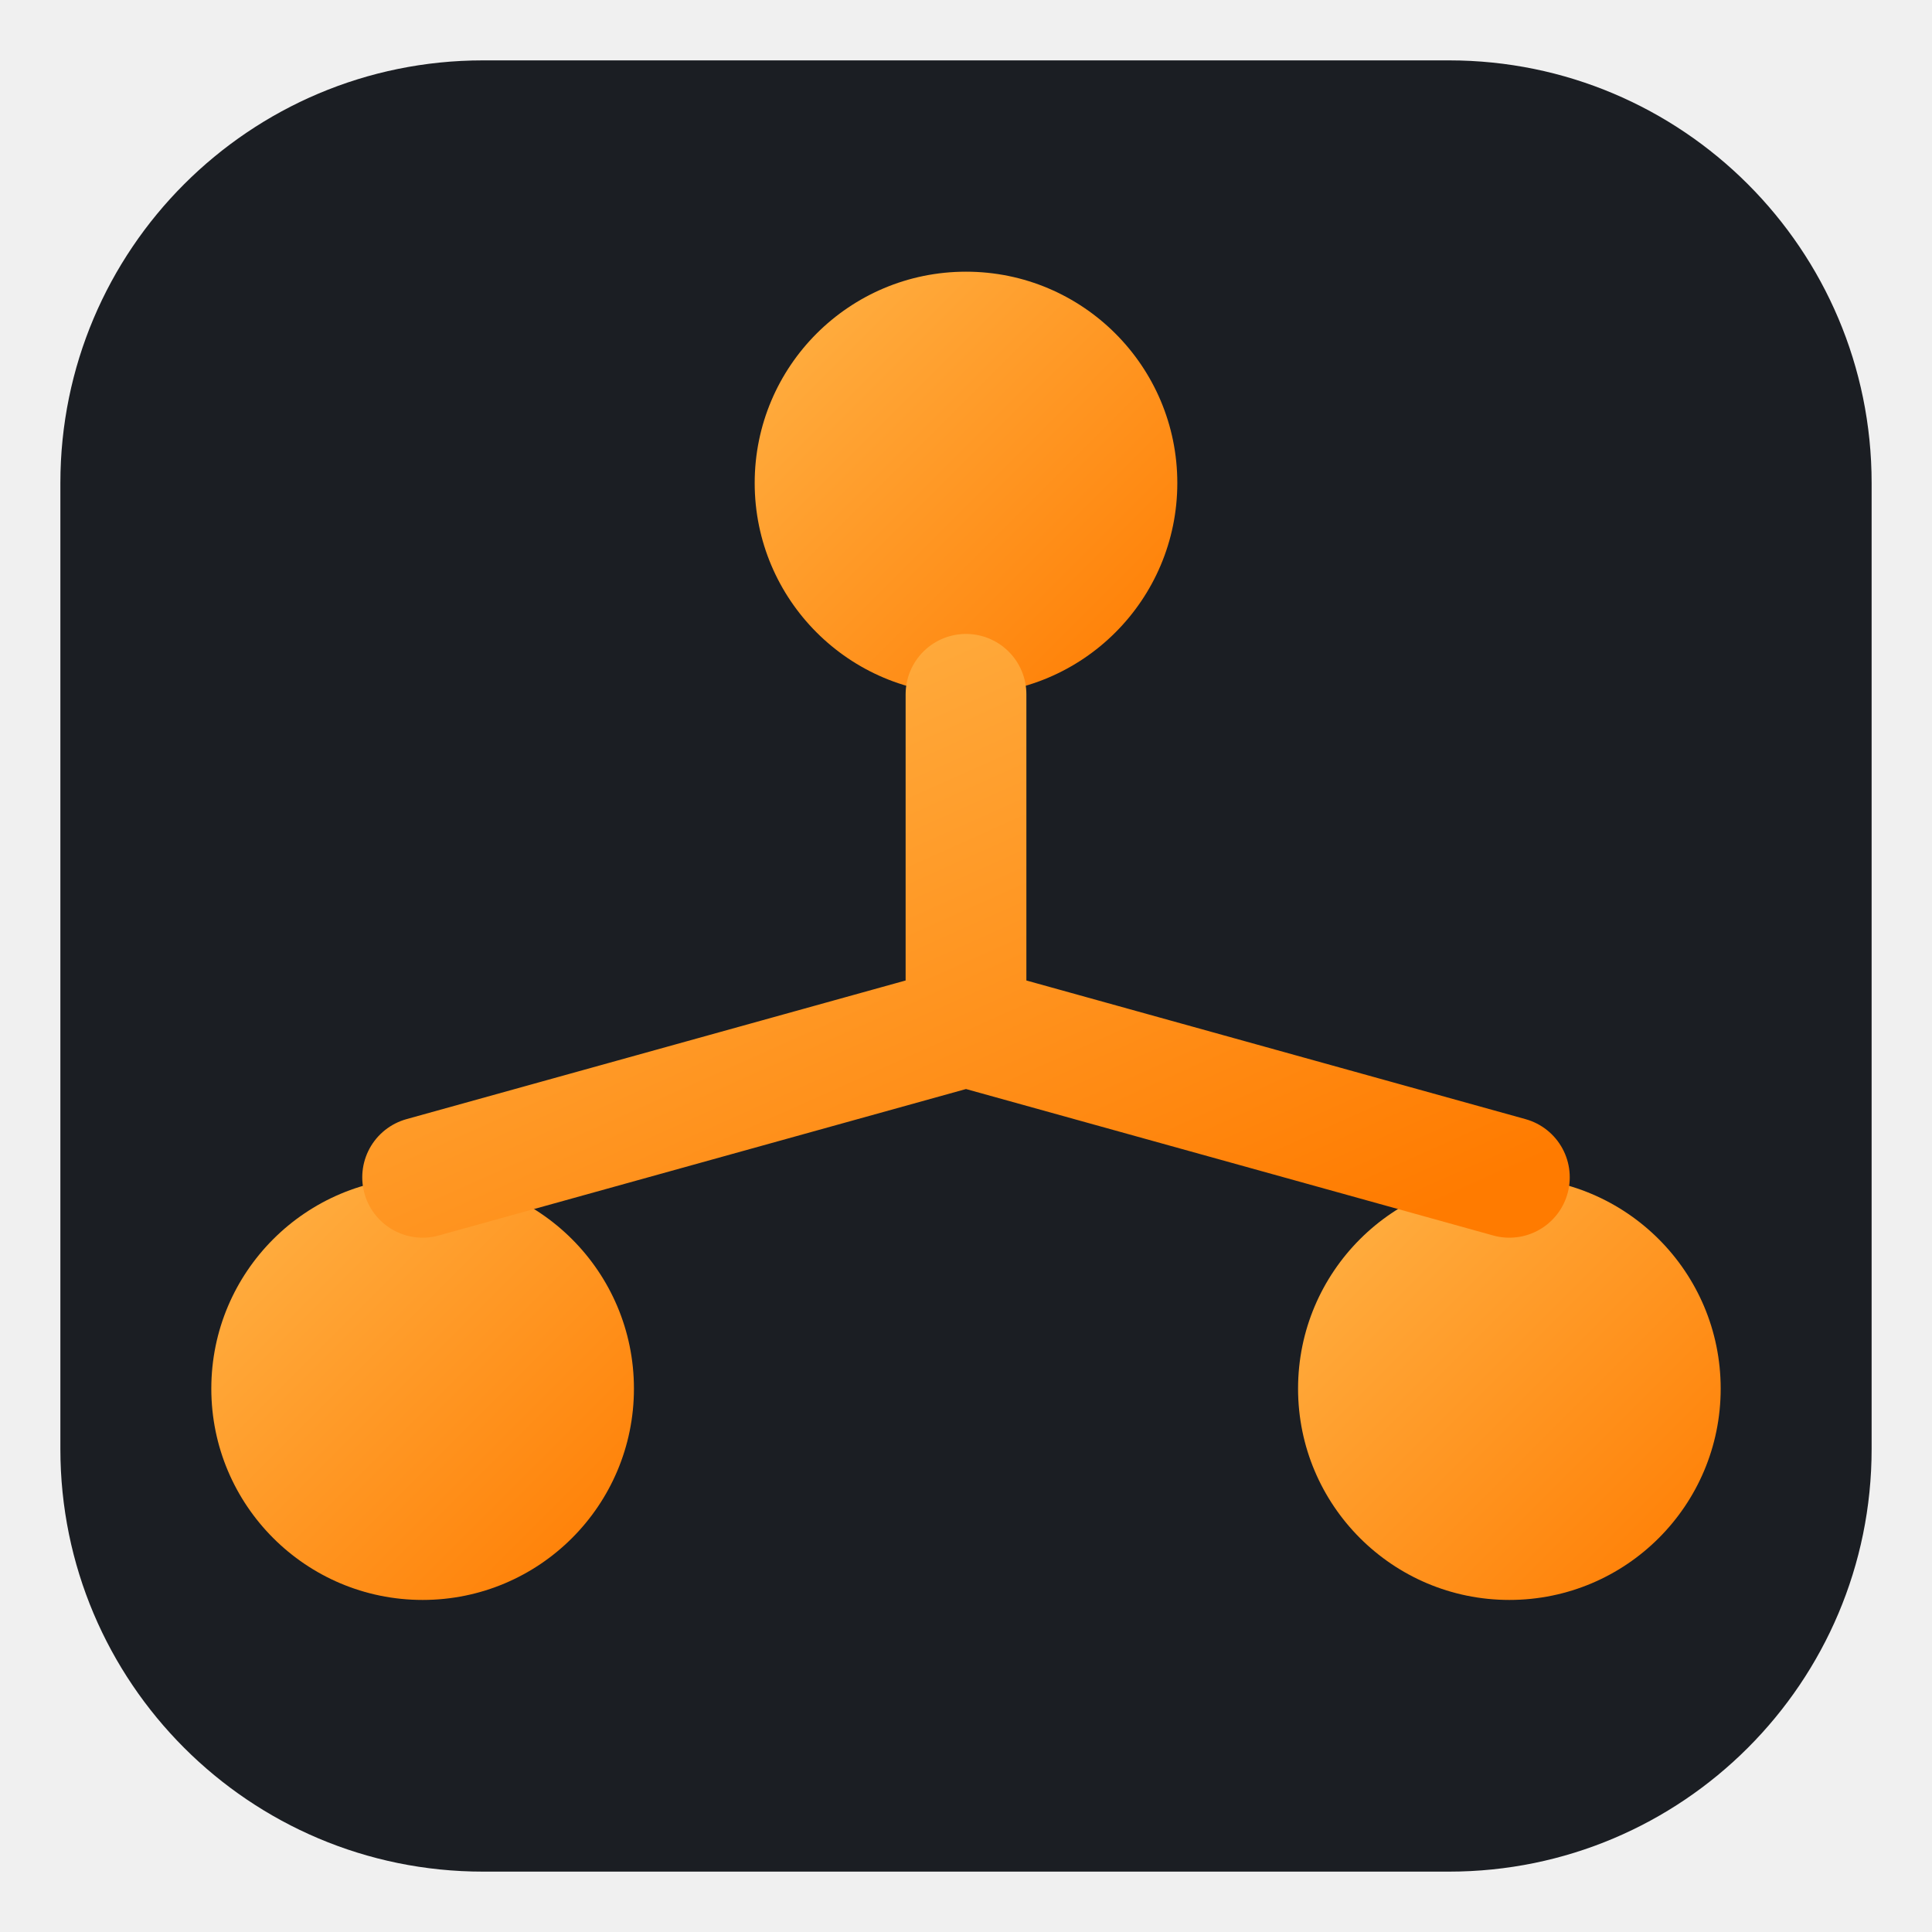
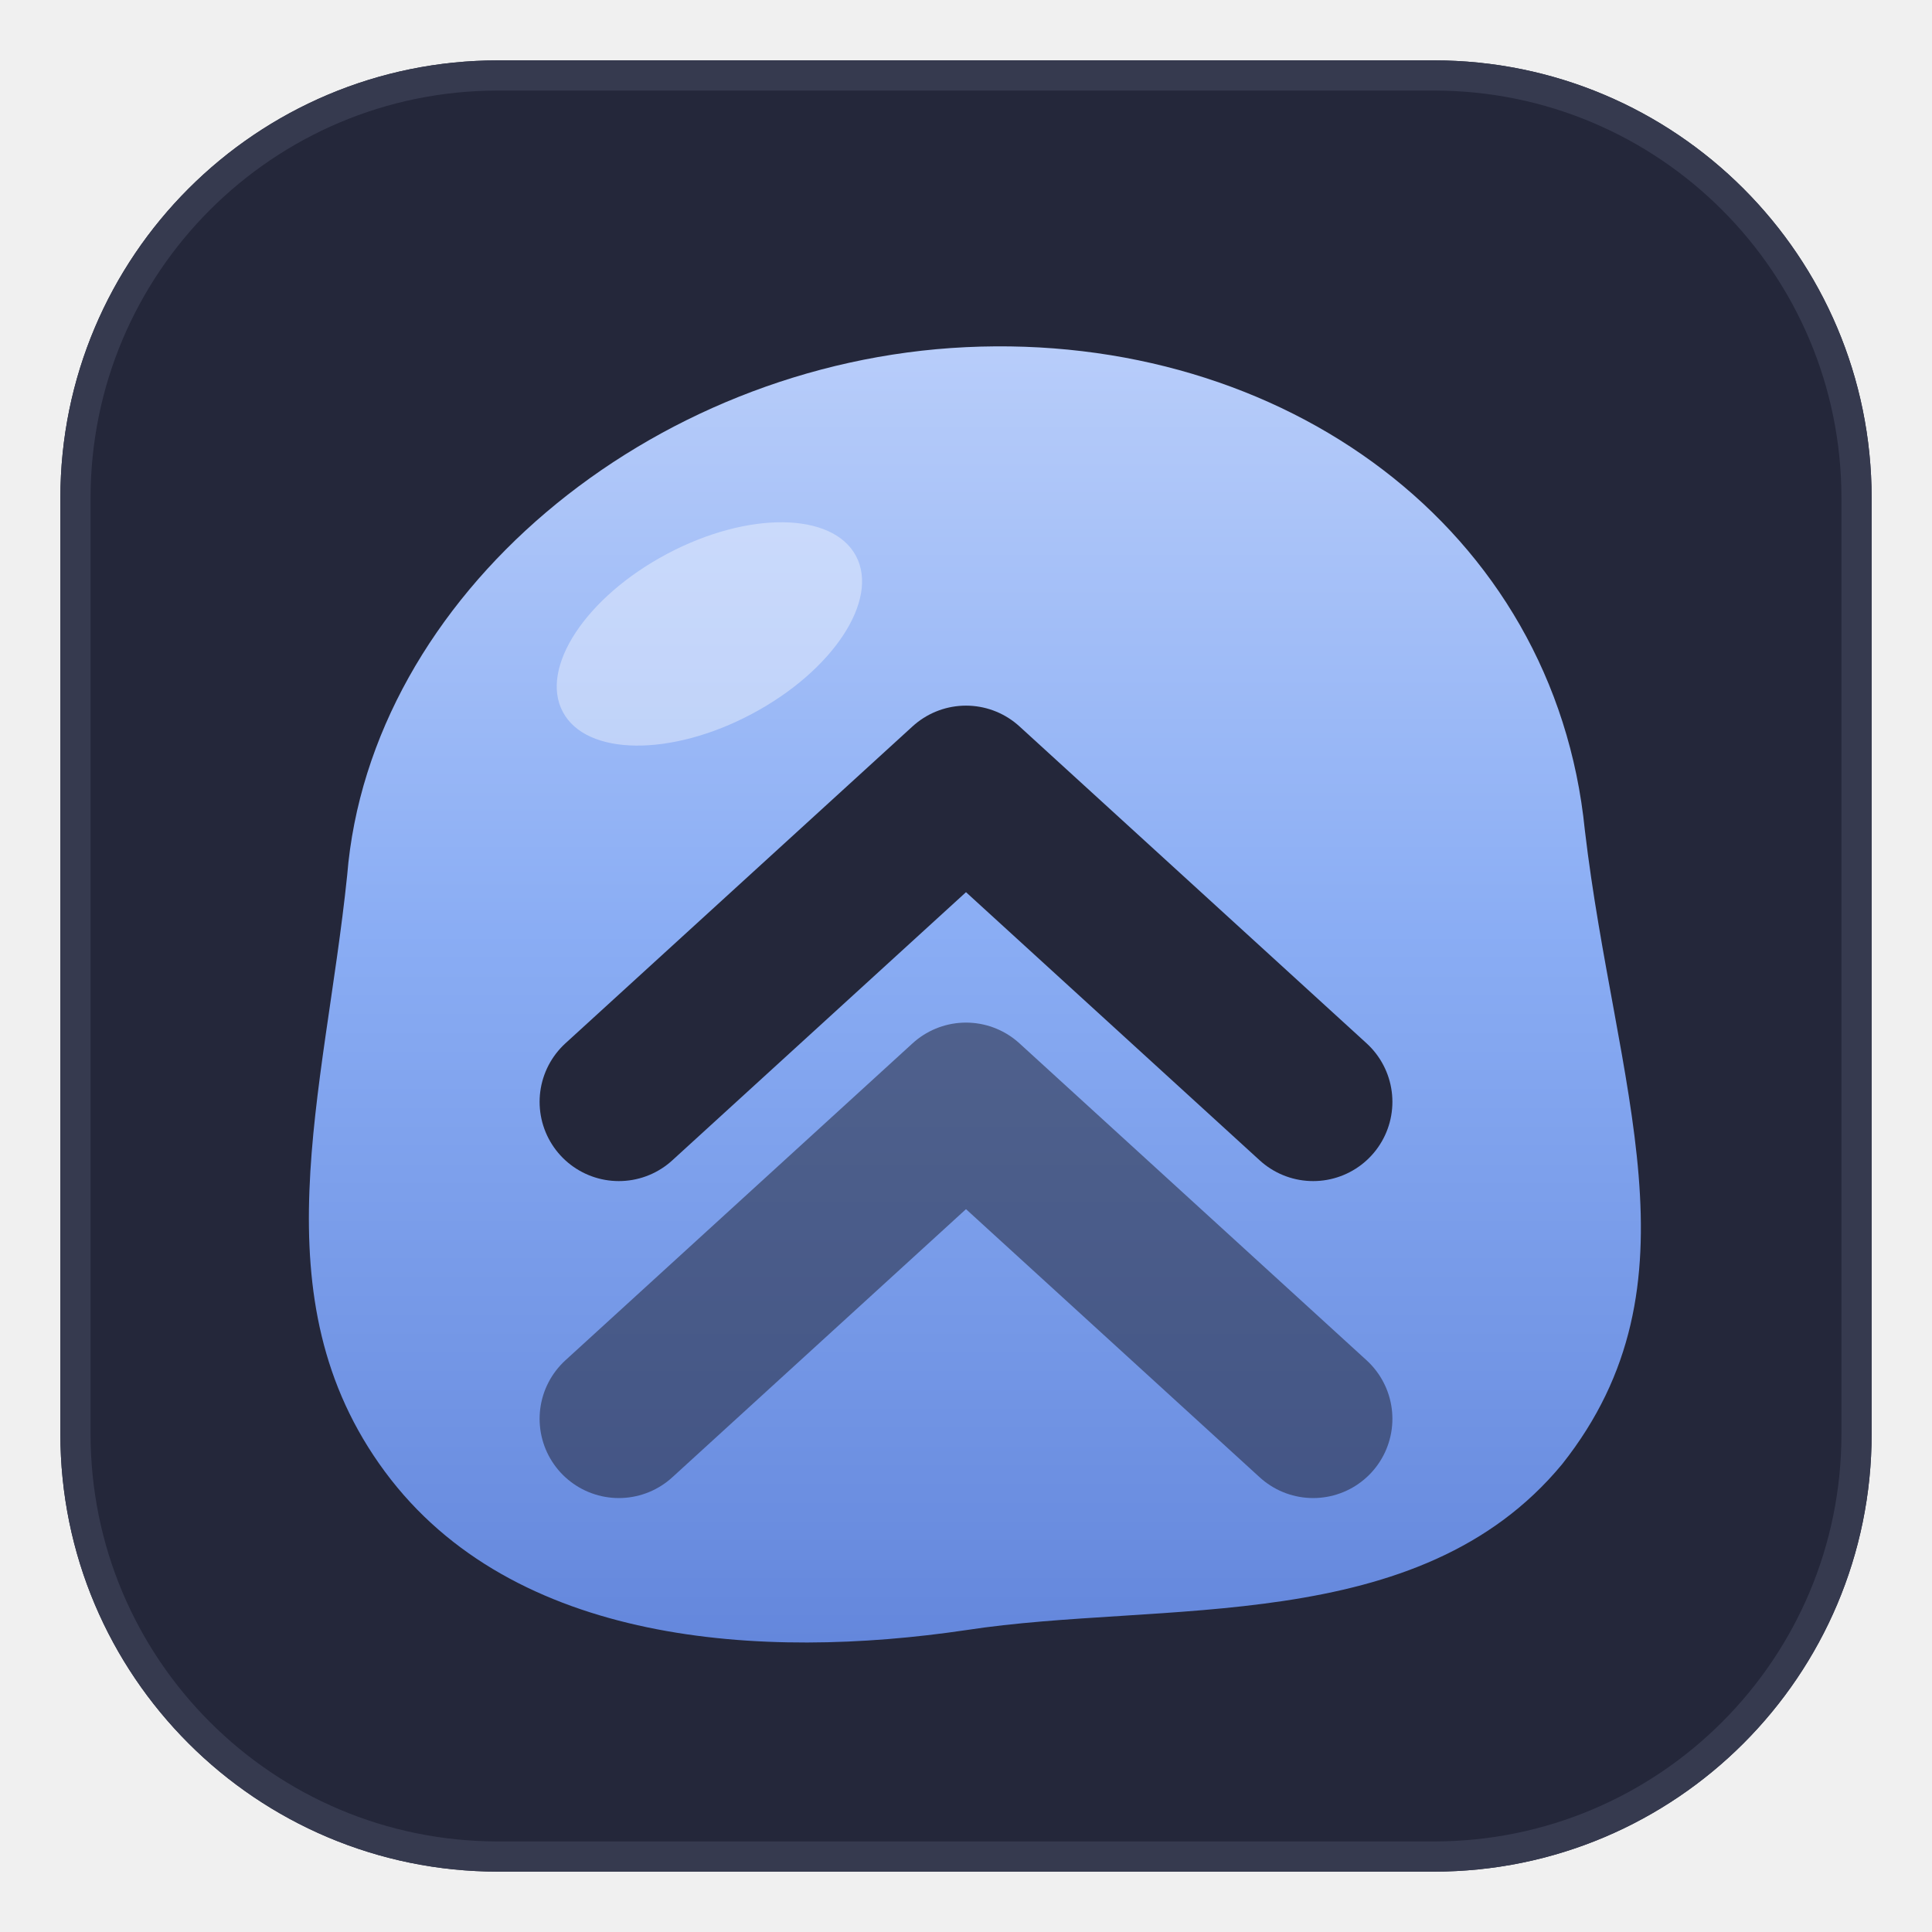
- <svg xmlns="http://www.w3.org/2000/svg" viewBox="0 0 64 64">
+ <svg xmlns="http://www.w3.org/2000/svg" viewBox="0 0 256 256">
  <defs>
-     <linearGradient id="g" x1="0" y1="0" x2="1" y2="1">
-       <stop offset="0" stop-color="#ffb347" />
-       <stop offset="1" stop-color="#ff7b00" />
+     <linearGradient id="putty" x1="0" y1="0" x2="0" y2="1">
+       <stop offset="0" stop-color="#b8cdfa" />
+       <stop offset="0.45" stop-color="#8aadf4" />
+       <stop offset="1" stop-color="#6487dc" />
    </linearGradient>
  </defs>
-   <rect x="2" y="2" width="60" height="60" rx="14" fill="#1b1e23" />
-   <circle cx="32" cy="16" r="7" fill="url(#g)" />
-   <circle cx="14" cy="46" r="7" fill="url(#g)" />
-   <circle cx="50" cy="46" r="7" fill="url(#g)" />
-   <path d="M32 23 L32 34 M32 34 L14 39 M32 34 L50 39" stroke="url(#g)" stroke-width="4" fill="none" stroke-linecap="round" />
+   <rect x="8" y="8" width="240" height="240" rx="58" fill="#24273a" />
+   <rect x="10" y="10" width="236" height="236" rx="56" fill="none" stroke="#363a4f" stroke-width="4" />
+   <path d="M128 46 C170 44 206 70 210 110 C214 144 226 170 207 194 C188 217 154 212 128 216 C101 220 68 218 51 195 C34 172 43 145 46 116 C49 79 86 48 128 46 Z" fill="url(#putty)" />
+   <ellipse cx="94" cy="84" rx="22" ry="12" transform="rotate(-28 94 84)" fill="#ffffff" fill-opacity="0.38" />
+   <path d="M82 146 L128 104 L174 146" fill="none" stroke="#24273a" stroke-width="21" stroke-linecap="round" stroke-linejoin="round" />
+   <path d="M82 188 L128 146 L174 188" fill="none" stroke="#24273a" stroke-width="21" stroke-linecap="round" stroke-linejoin="round" stroke-opacity="0.55" />
</svg>
